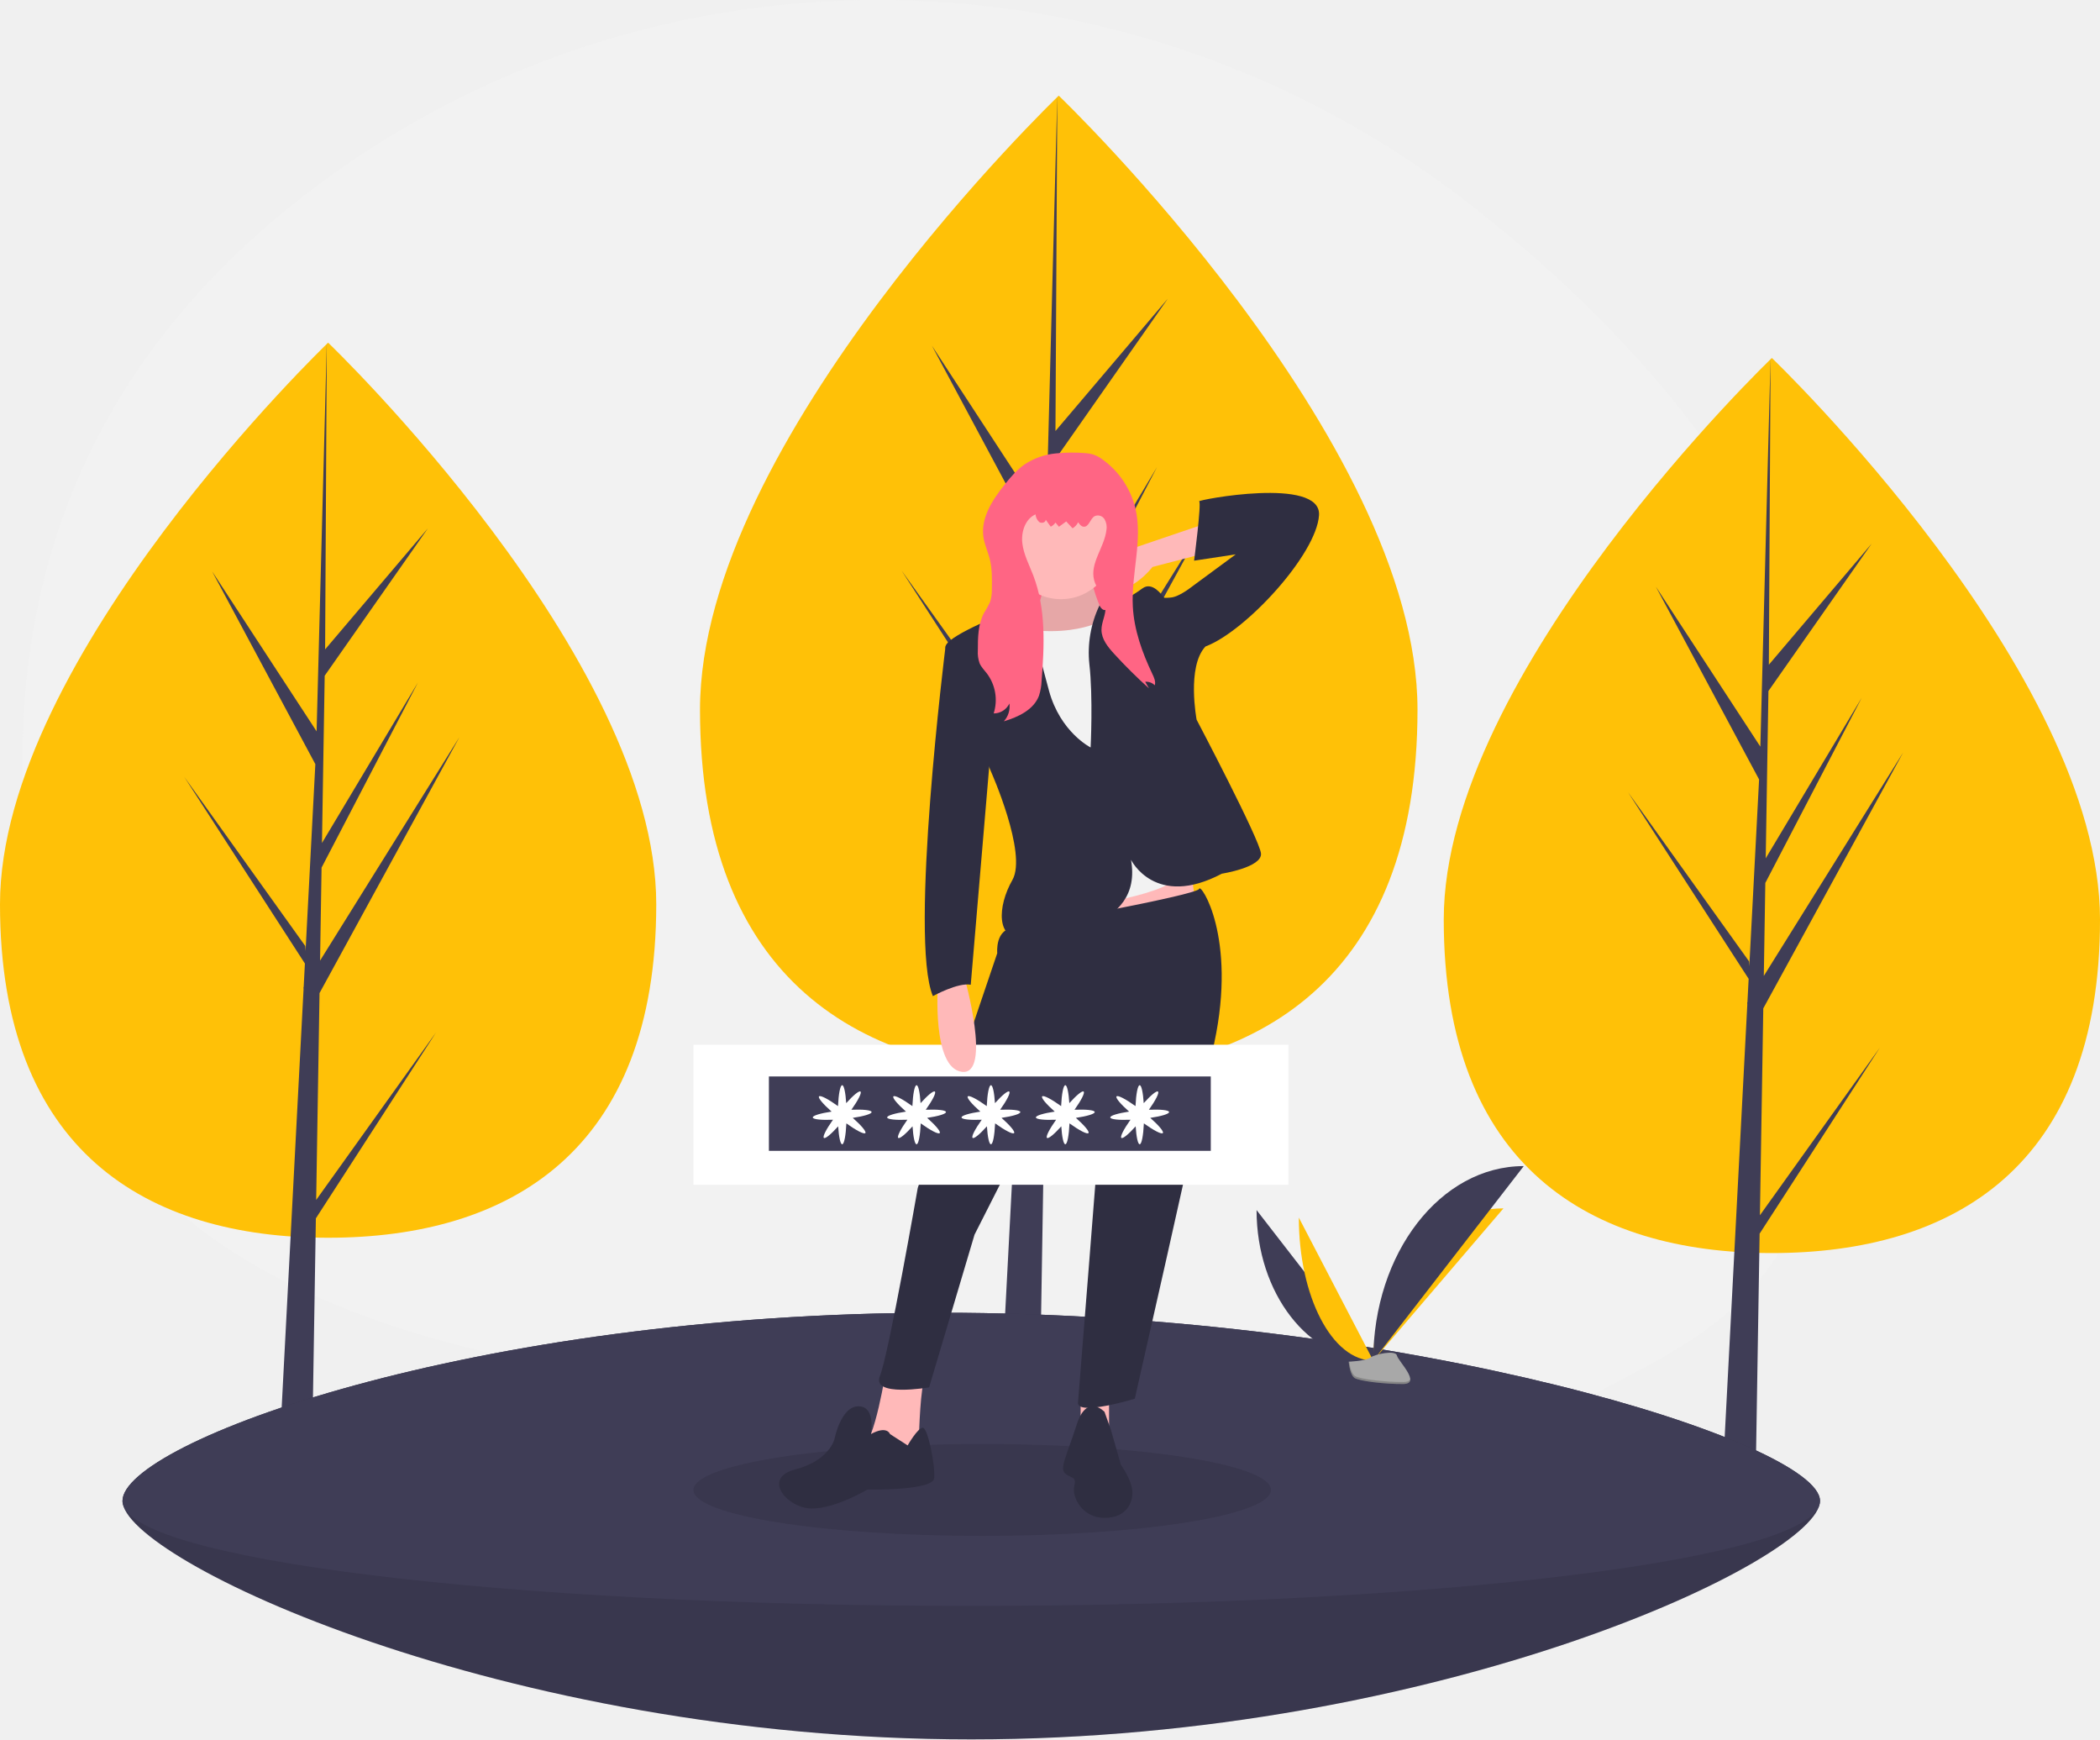
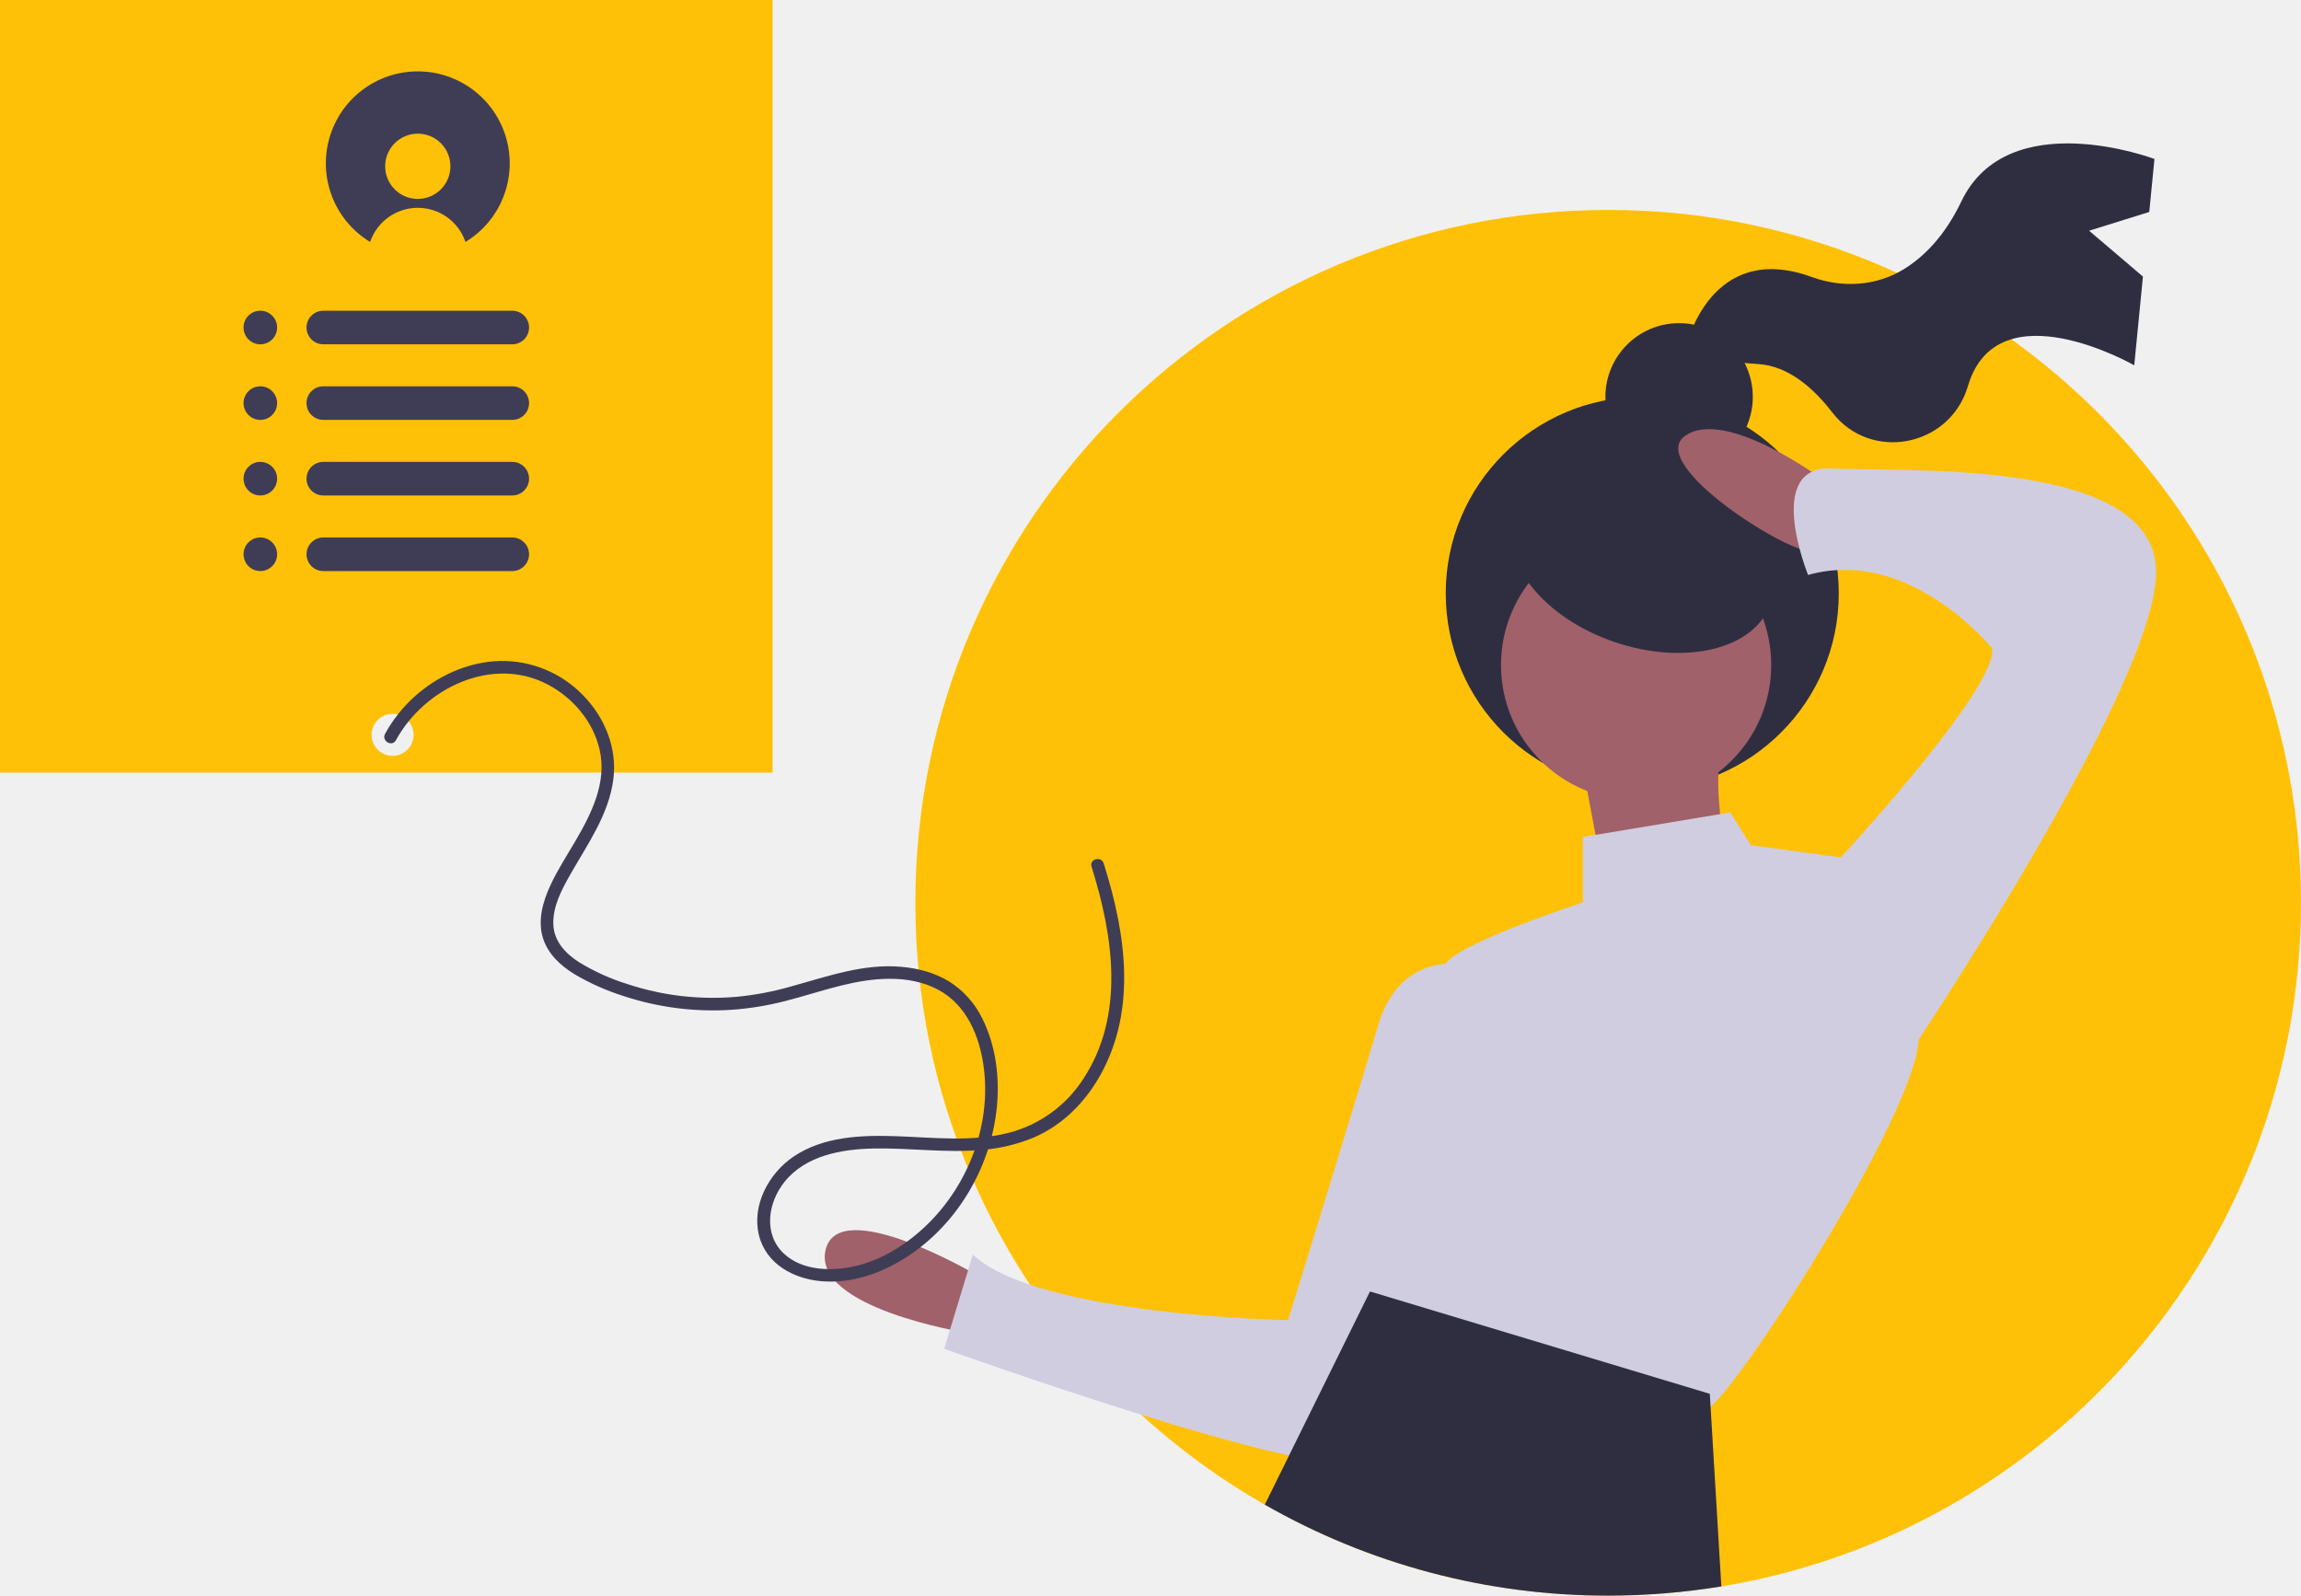
- <svg xmlns="http://www.w3.org/2000/svg" id="f7dcc58f-beb5-4050-9d04-9a029c12a87b" data-name="Layer 1" width="960" height="794.981" viewBox="0 0 960 794.981">
-   <path d="M968.81,506.952c-5.27,45.15-16.22,81.4-31.25,110.31-20,38.52-54.21,54.04-84.77,70.28a193.277,193.277,0,0,1-27.46,11.94c-55.61,19.3-117.85,14.18-166.74,3.99a657.297,657.297,0,0,0-104.09-13.16q-14.97-.675-29.97-.67c-15.42.02-293.07,5.29-360.67-131.57-16.69-33.76-28.13-75-32.24-125.27-11.63-142.12,52.29-235.46,134.74-296.47,155.97-115.41,369.76-110.57,523.43,7.88C892.15,223.112,987.99,342.522,968.81,506.952Z" transform="translate(-120 -52.50941)" fill="#f2f2f2" />
-   <path d="M420,465.807c0,112.967-67.157,152.411-150,152.411s-150-39.444-150-152.411S270,209.127,270,209.127,420,352.839,420,465.807Z" transform="translate(-120 -52.50941)" fill="#ffc107" />
-   <polygon points="144.536 548.428 146.072 453.884 210.006 336.921 146.313 439.053 147.003 396.543 191.066 311.921 147.186 385.293 147.186 385.293 148.428 308.836 195.612 241.466 148.623 296.813 149.399 156.618 144.522 342.211 144.923 334.555 96.951 261.126 144.154 349.252 139.684 434.642 139.551 432.375 84.248 355.102 139.383 440.382 138.824 451.061 138.724 451.221 138.77 452.098 127.43 668.739 142.581 668.739 144.399 556.84 199.399 471.769 144.536 548.428" fill="#3f3d56" />
-   <path d="M1080,472.807c0,112.967-67.157,152.411-150,152.411s-150-39.444-150-152.411S930,216.127,930,216.127,1080,359.839,1080,472.807Z" transform="translate(-120 -52.50941)" fill="#ffc107" />
-   <polygon points="804.536 555.428 806.072 460.884 870.006 343.921 806.313 446.053 807.003 403.543 851.066 318.921 807.186 392.293 807.186 392.293 808.428 315.836 855.612 248.466 808.623 303.813 809.399 163.618 804.522 349.211 804.923 341.555 756.951 268.126 804.154 356.252 799.684 441.642 799.551 439.375 744.248 362.102 799.383 447.382 798.824 458.061 798.724 458.221 798.77 459.098 787.43 675.739 802.581 675.739 804.399 563.84 859.399 478.769 804.536 555.428" fill="#3f3d56" />
-   <path d="M768,376.864c0,123.511-73.425,166.636-164,166.636S440,500.375,440,376.864,604,96.228,604,96.228,768,253.353,768,376.864Z" transform="translate(-120 -52.50941)" fill="#ffc107" />
-   <polygon points="478.026 472.098 479.705 368.73 549.606 240.85 479.969 352.515 480.724 306.037 528.899 213.517 480.923 293.737 480.923 293.737 482.281 210.144 533.869 136.486 482.495 196.999 483.343 43.719 478.011 246.634 478.449 238.263 426 157.981 477.608 254.332 472.721 347.692 472.576 345.213 412.111 260.729 472.393 353.968 471.781 365.643 471.672 365.819 471.722 366.777 459.323 603.638 475.889 603.638 477.876 481.295 538.01 388.284 478.026 472.098" fill="#3f3d56" />
-   <path d="M952,738.491c0,26.51-173.714,109-388,109s-388-82.49-388-109,159.714-86,374-86S952,711.981,952,738.491Z" transform="translate(-120 -52.50941)" fill="#3f3d56" />
-   <path d="M952,738.491c0,26.51-173.714,109-388,109s-388-82.49-388-109,159.714-86,374-86S952,711.981,952,738.491Z" transform="translate(-120 -52.50941)" opacity="0.1" />
-   <path d="M952,738.491c0,26.51-173.714,48-388,48s-388-21.49-388-48,159.714-86,374-86S952,711.981,952,738.491Z" transform="translate(-120 -52.50941)" fill="#3f3d56" />
-   <path d="M694.429,605.571c0,38.029,23.857,68.802,53.341,68.802" transform="translate(-120 -52.50941)" fill="#3f3d56" />
-   <path d="M747.769,674.373c0-38.456,26.623-69.575,59.525-69.575" transform="translate(-120 -52.50941)" fill="#ffc107" />
-   <path d="M713.755,609.019c0,36.124,15.213,65.354,34.014,65.354" transform="translate(-120 -52.50941)" fill="#ffc107" />
-   <path d="M747.769,674.373c0-49.139,30.773-88.901,68.802-88.901" transform="translate(-120 -52.50941)" fill="#3f3d56" />
-   <path d="M736.548,674.858s7.565-.233,9.844-1.856,11.636-3.562,12.202-.958,11.368,12.949,2.828,13.018-19.844-1.33-22.119-2.716S736.548,674.858,736.548,674.858Z" transform="translate(-120 -52.50941)" fill="#a8a8a8" />
-   <path d="M761.574,684.155c-8.54.069-19.844-1.33-22.119-2.716-1.733-1.056-2.423-4.843-2.654-6.59-.16.007-.253.01-.253.01s.479,6.101,2.755,7.487,13.579,2.785,22.119,2.716c2.465-.02,3.317-.897,3.27-2.196C764.349,683.65,763.409,684.14,761.574,684.155Z" transform="translate(-120 -52.50941)" opacity="0.2" />
-   <ellipse cx="449" cy="680.981" rx="132" ry="21" opacity="0.1" />
-   <rect x="494" y="633.981" width="13" height="30" fill="#ffb9b9" />
-   <rect x="458" y="228.981" width="50" height="90" fill="#ff6584" />
-   <polygon points="544.721 399.312 546.451 413.157 500.88 427.001 495.111 401.62 544.721 399.312" fill="#ffb9b9" />
-   <path d="M597.229,318.569s-1.154,10.383-3.461,10.383-10.383,4.038-10.383,4.038l-2.307,10.96,16.152,9.807,26.535-2.884,7.499-11.537-7.499-7.499s-6.345-13.844-4.038-16.729S597.229,318.569,597.229,318.569Z" transform="translate(-120 -52.50941)" fill="#ffb9b9" />
-   <path d="M597.229,318.569s-1.154,10.383-3.461,10.383-10.383,4.038-10.383,4.038l-2.307,10.96,16.152,9.807,26.535-2.884,7.499-11.537-7.499-7.499s-6.345-13.844-4.038-16.729S597.229,318.569,597.229,318.569Z" transform="translate(-120 -52.50941)" opacity="0.1" />
-   <path d="M525.122,677.948s-5.192,34.611-11.537,36.919,24.228,6.345,24.228,6.345l2.307-12.691s.577-23.074,2.884-26.535S525.122,677.948,525.122,677.948Z" transform="translate(-120 -52.50941)" fill="#ffb9b9" />
-   <path d="M583.961,476.627s83.644-14.998,84.221-17.882,17.306,21.92,6.922,70.376S638.762,691.793,638.762,691.793s-26.535,8.076-25.958,1.731,9.23-116.524,9.23-116.524L616.265,530.274l-9.807,5.769L565.502,616.802,544.735,686.601s-26.535,4.615-22.497-5.192,17.306-85.951,17.306-85.951l36.342-107.295S574.731,476.627,583.961,476.627Z" transform="translate(-120 -52.50941)" fill="#2f2e41" />
-   <circle cx="485.016" cy="249.619" r="24.228" fill="#ffb9b9" />
-   <path d="M630.109,332.413s-11.537,10.96-38.649,8.076,7.499,61.723,7.499,61.723L609.919,467.397s48.456-5.769,50.186-16.729S630.109,332.413,630.109,332.413Z" transform="translate(-120 -52.50941)" fill="#f2f2f2" />
-   <path d="M618.572,394.137s-13.844-6.922-19.036-25.958-9.807-38.649-12.691-38.072c-2.435.487-25.021,9.199-32.341,15.024-1.35,1.074-2.18,2.05-2.27,2.858-.577,5.192,20.767,57.108,20.767,57.108s16.729,37.495,9.807,49.609-7.499,27.689,5.192,26.535,54.801-3.461,49.033-35.765c0,0,10.96,22.497,41.533,6.345,0,0,18.459-2.884,17.882-9.23S667.028,381.446,667.028,381.446s-4.615-24.228,4.038-33.458l-19.613-23.074s-4.615-6.922-9.23-3.461-14.998,9.23-16.729,9.807-2.868-2.073-2.868-2.073a50.154,50.154,0,0,0-4.631,26.878C619.726,371.062,618.572,394.137,618.572,394.137Z" transform="translate(-120 -52.50941)" fill="#2f2e41" />
-   <path d="M526.853,707.945s-1.288-4.038-8.72,0c0,0,2.375-12.691-5.701-12.691S501.471,710.252,501.471,710.252s-2.307,9.807-17.882,13.844-3.461,17.882,7.499,17.882,25.382-8.653,25.382-8.653,29.996.577,30.573-5.192-2.884-23.074-5.192-23.074-6.922,8.076-6.922,8.076Z" transform="translate(-120 -52.50941)" fill="#2f2e41" />
-   <path d="M624.918,697.793s-8.076-8.653-12.691,5.769-8.076,20.19-5.192,22.497,5.192,1.154,4.038,5.769,3.461,14.421,13.844,14.421,13.268-7.499,12.691-12.691-5.192-11.537-5.192-11.537l-4.615-16.152Z" transform="translate(-120 -52.50941)" fill="#2f2e41" />
-   <path d="M670.489,292.033l-30.573,10.383s-27.689,16.152-15.575,19.613,22.497-10.383,22.497-10.383l26.535-6.922Z" transform="translate(-120 -52.50941)" fill="#ffb9b9" />
-   <path d="M588.532,264.663c-3.63,2.487-6.52,5.893-9.267,9.329-5.583,6.983-11.052,15.323-9.677,24.157.522,3.355,2.014,6.478,2.853,9.768,1.133,4.44,1.058,9.087.977,13.669a18.459,18.459,0,0,1-.715,5.764,37.991,37.991,0,0,1-2.842,5.254c-2.778,5.175-2.846,11.323-2.849,17.197a14.666,14.666,0,0,0,.791,5.832c.759,1.766,2.171,3.151,3.342,4.675a20.165,20.165,0,0,1,3.108,18.269,7.914,7.914,0,0,0,7.19-4.534,10.024,10.024,0,0,1-2.563,8.152c6.603-1.962,13.682-5.271,16.092-11.724a24.847,24.847,0,0,0,1.185-6.776c1.282-16.188,2.014-32.981-3.791-48.146-1.857-4.852-4.385-9.548-5.008-14.706s1.281-11.118,6.019-13.248a5.464,5.464,0,0,0,1.65,3.476c1.055.783,3.005.292,3.024-1.022l2.289,3.187a5.592,5.592,0,0,0,2.174-1.896l1.569,1.921,3.337-2.428,2.898,3.125a6.166,6.166,0,0,0,2.544-2.769c.623.931,1.394,1.955,2.51,2.056,2.43.22,2.932-3.637,5.055-4.84a3.583,3.583,0,0,1,4.472,1.355,7.299,7.299,0,0,1,.9,4.943c-.879,7.932-7.647,15.17-5.64,22.894,1.128,4.343,4.929,7.826,5.215,12.305.229,3.579-1.875,6.965-1.843,10.551.038,4.203,2.941,7.772,5.776,10.875q7.568,8.284,15.931,15.792l-1.722-3.013a5.592,5.592,0,0,1,4.386,1.613c.495-1.732-.326-3.537-1.1-5.163-4.638-9.739-8.382-20.108-8.941-30.88-.777-14.973,4.606-30.18,1.194-44.78a38.655,38.655,0,0,0-13.029-20.828c-3.156-2.598-5.548-4.154-9.635-4.44a72.721,72.721,0,0,0-13.725.108A31.418,31.418,0,0,0,588.532,264.663Z" transform="translate(-120 -52.50941)" fill="#ff6584" />
-   <path d="M646.838,325.491s6.345.577,9.23,0,6.922-3.461,6.922-3.461l21.92-16.152-19.036,2.884s3.461-26.535,2.307-27.112,55.955-11.537,54.801,6.345-33.458,53.071-51.917,59.993L658.952,349.719Z" transform="translate(-120 -52.50941)" fill="#2f2e41" />
-   <rect x="317" y="477.491" width="272" height="64" fill="#fff" />
-   <rect x="351.5" y="491.991" width="202" height="34" fill="#3f3d56" />
-   <path d="M518.442,560.754c-.081-.872-3.937-1.26-9.228-1.042,3.066-4.317,4.842-7.762,4.155-8.305-.648-.512-3.3,1.701-6.529,5.296C506.535,551.881,505.826,548.5,505,548.5c-.901,0-1.662,4.023-1.913,9.551-4.493-3.231-8.122-5.128-8.68-4.421-.533.675,1.895,3.526,5.756,6.936-5.095.756-8.685,1.823-8.605,2.679.081.872,3.937,1.26,9.228,1.042-3.066,4.317-4.842,7.762-4.155,8.305.648.512,3.3-1.701,6.529-5.296C503.465,572.119,504.174,575.5,505,575.5c.901,0,1.662-4.023,1.913-9.551,4.493,3.231,8.122,5.128,8.68,4.421.533-.675-1.895-3.526-5.756-6.936C514.932,562.677,518.522,561.61,518.442,560.754Z" transform="translate(-120 -52.50941)" fill="#fff" />
-   <path d="M552.442,560.754c-.081-.872-3.937-1.26-9.228-1.042,3.066-4.317,4.842-7.762,4.155-8.305-.648-.512-3.3,1.701-6.529,5.296C540.535,551.881,539.826,548.5,539,548.5c-.901,0-1.662,4.023-1.913,9.551-4.493-3.231-8.122-5.128-8.68-4.421-.533.675,1.895,3.526,5.756,6.936-5.095.756-8.685,1.823-8.605,2.679.081.872,3.937,1.26,9.228,1.042-3.066,4.317-4.842,7.762-4.155,8.305.648.512,3.3-1.701,6.529-5.296C537.465,572.119,538.174,575.5,539,575.5c.901,0,1.662-4.023,1.913-9.551,4.493,3.231,8.122,5.128,8.68,4.421.533-.675-1.895-3.526-5.756-6.936C548.932,562.677,552.522,561.61,552.442,560.754Z" transform="translate(-120 -52.50941)" fill="#fff" />
-   <path d="M586.442,560.754c-.081-.872-3.937-1.26-9.228-1.042,3.066-4.317,4.842-7.762,4.155-8.305-.648-.512-3.3,1.701-6.529,5.296C574.535,551.881,573.826,548.5,573,548.5c-.901,0-1.662,4.023-1.913,9.551-4.493-3.231-8.122-5.128-8.68-4.421-.533.675,1.895,3.526,5.756,6.936-5.095.756-8.685,1.823-8.605,2.679.081.872,3.937,1.26,9.228,1.042-3.066,4.317-4.842,7.762-4.155,8.305.648.512,3.3-1.701,6.529-5.296C571.465,572.119,572.174,575.5,573,575.5c.901,0,1.662-4.023,1.913-9.551,4.493,3.231,8.122,5.128,8.68,4.421.533-.675-1.895-3.526-5.756-6.936C582.932,562.677,586.522,561.61,586.442,560.754Z" transform="translate(-120 -52.50941)" fill="#fff" />
-   <path d="M620.442,560.754c-.081-.872-3.937-1.26-9.228-1.042,3.066-4.317,4.842-7.762,4.155-8.305-.648-.512-3.3,1.701-6.529,5.296C608.535,551.881,607.826,548.5,607,548.5c-.901,0-1.662,4.023-1.913,9.551-4.493-3.231-8.122-5.128-8.68-4.421-.533.675,1.895,3.526,5.756,6.936-5.095.756-8.685,1.823-8.605,2.679.081.872,3.937,1.26,9.228,1.042-3.066,4.317-4.842,7.762-4.155,8.305.648.512,3.3-1.701,6.529-5.296C605.465,572.119,606.174,575.5,607,575.5c.901,0,1.662-4.023,1.913-9.551,4.493,3.231,8.122,5.128,8.68,4.421.533-.675-1.895-3.526-5.756-6.936C616.932,562.677,620.522,561.61,620.442,560.754Z" transform="translate(-120 -52.50941)" fill="#fff" />
-   <path d="M654.442,560.754c-.081-.872-3.937-1.26-9.228-1.042,3.066-4.317,4.842-7.762,4.155-8.305-.648-.512-3.3,1.701-6.529,5.296C642.535,551.881,641.826,548.5,641,548.5c-.901,0-1.662,4.023-1.913,9.551-4.493-3.231-8.122-5.128-8.68-4.421-.533.675,1.895,3.526,5.756,6.936-5.095.756-8.685,1.823-8.605,2.679.081.872,3.937,1.26,9.228,1.042-3.066,4.317-4.842,7.762-4.155,8.305.648.512,3.3-1.701,6.529-5.296C639.465,572.119,640.174,575.5,641,575.5c.901,0,1.662-4.023,1.913-9.551,4.493,3.231,8.122,5.128,8.68,4.421.533-.675-1.895-3.526-5.756-6.936C650.932,562.677,654.522,561.61,654.442,560.754Z" transform="translate(-120 -52.50941)" fill="#fff" />
-   <path d="M548.773,502.585s-2.884,38.072,10.96,39.803,1.154-43.264,1.154-43.264Z" transform="translate(-120 -52.50941)" fill="#ffb9b9" />
-   <path d="M556.272,346.835l-4.038,1.154s-16.729,133.83-5.769,159.788c0,0,11.537-6.345,17.306-5.192l9.23-109.025Z" transform="translate(-120 -52.50941)" fill="#2f2e41" />
+ <svg xmlns="http://www.w3.org/2000/svg" id="b41acc08-8e22-4855-9573-a5b5d021adc0" data-name="Layer 1" width="1096" height="760" viewBox="0 0 1096 760">
+   <path d="M52,70V438H420V70ZM239,430a10,10,0,1,1,10-10A10,10,0,0,1,239,430Z" transform="translate(-52 -70)" fill="#ffc107" />
+   <path d="M1148,500c0,163.89-119.49,299.89-276.1,325.62A332.438,332.438,0,0,1,818,830,329.93,329.93,0,0,1,488,500c0-182.25,147.75-330,330-330a328.485,328.485,0,0,1,192.01,61.6C1093.56,291.46,1148,389.37,1148,500Z" transform="translate(-52 -70)" fill="#ffc107" />
+   <path d="M1047.068,179.894l28.66-8.936,2.473-25.241s-69.708-26.332-91.994,20.244c-7.869,16.445-17.786,26.322-27.325,32.218-13.138,8.122-29.333,9.075-43.841,3.776-48.311-17.644-59.688,32.531-59.688,32.531s4.176,7.142,33.956,8.899c14.82.874,26.947,12.027,35.391,23.011,18.081,23.521,55.22,16.723,64.339-11.508q.22-.683.434-1.382c14.246-46.667,79.101-9.511,79.101-9.511l4.14-42.268Z" transform="translate(-52 -70)" fill="#2f2e41" />
+   <circle cx="799.784" cy="189.022" r="35.103" fill="#2f2e41" />
+   <circle cx="782.232" cy="282.63" r="93.608" fill="#2f2e41" />
+   <circle cx="779.307" cy="316.757" r="64.355" fill="#a0616a" />
+   <path d="M805.955,435.511l11.701,62.405,58.505-7.801s-9.751-48.754-3.9-62.405Z" transform="translate(-52 -70)" fill="#a0616a" />
+   <path d="M517.332,677.331s-66.305-39.003-72.156-11.701S511.482,704.633,511.482,704.633Z" transform="translate(-52 -70)" fill="#a0616a" />
+   <path d="M921.014,299s-46.804-35.103-66.305-21.452,52.654,58.505,60.455,54.604S921.014,299,921.014,299Z" transform="translate(-52 -70)" fill="#a0616a" />
+   <path d="M876.161,456.963l-70.206,11.701v31.203s-66.305,21.452-66.305,31.203-17.551,46.804-17.551,46.804-42.903,31.203-7.801,68.255c0,0,13.651,21.452,3.9,23.402s-31.203,7.801-21.452,15.601S852.759,745.586,864.46,741.686,965.868,599.325,965.868,564.222s-37.053-85.807-37.053-85.807l-42.903-5.85Z" transform="translate(-52 -70)" fill="#d0cde1" />
+   <path d="M745.5,529.119s-27.302-3.9-37.053,29.252-42.903,140.411-42.903,140.411-118.96-1.95-150.162-31.203l-13.651,44.854s179.414,64.355,195.016,52.654,83.857-200.866,83.857-200.866Z" transform="translate(-52 -70)" fill="#d0cde1" />
+   <path d="M922.965,484.265l5.85-5.85s74.106-79.956,72.156-99.458c0,0-39.003-48.754-87.757-35.103,0,0-21.452-52.654,11.701-50.704S1080.927,287.3,1078.977,343.854,960.018,573.973,960.018,573.973Z" transform="translate(-52 -70)" fill="#d0cde1" />
+   <path d="M871.9,825.62A332.438,332.438,0,0,1,818,830a328.467,328.467,0,0,1-163.57-43.33l11.59-23.47,36.89-74.76,1.64-3.31,26.87,8.1,134.99,40.66.37,6.23Z" transform="translate(-52 -70)" fill="#2f2e41" />
+   <ellipse cx="834.232" cy="337.029" rx="40.953" ry="64.355" transform="translate(194.4392 948.2267) rotate(-71.20833)" fill="#2f2e41" />
+   <path d="M240.597,422.556c13.552-24.831,46.012-40.554,72.566-26.382,11.952,6.379,21.453,17.663,24.469,31,3.504,15.493-3.875,30.266-11.488,43.282-4.132,7.065-8.66,13.986-12.08,21.438-3.541,7.717-6.072,16.636-3.406,25.031,2.402,7.563,8.418,13.064,15.008,17.107a111.826,111.826,0,0,0,23.061,10.295,135.742,135.742,0,0,0,51.485,6.661,140.795,140.795,0,0,0,25.66-4.148c8.943-2.28,17.719-5.17,26.677-7.395,14.956-3.715,32.009-5.562,46.191,1.903,13.778,7.252,19.944,22.419,21.851,37.175,3.522,27.246-7.281,55.52-26.786,74.602-9.358,9.154-21.134,16.717-33.96,19.811-11.191,2.7-25.561,2.527-34.467-5.839-9.938-9.337-7.605-24.309.293-34.16,10.075-12.569,27.143-15.588,42.374-15.894,17.326-.348,34.636,2.232,51.952.628a79.798,79.798,0,0,0,24.568-5.926,62.258,62.258,0,0,0,18.515-12.529c10.69-10.386,17.896-24.222,21.485-38.608,4.317-17.301,3.376-35.482.025-52.859a238.357,238.357,0,0,0-6.888-26.507c-1.157-3.67-6.952-2.102-5.786,1.595,10.32,32.724,16.074,70.563-3.865,100.946a60.107,60.107,0,0,1-35.943,25.873c-17.257,4.289-35.365,2.169-52.909,1.531-16.682-.607-34.997.048-49.299,9.764-11.731,7.969-19.936,23.127-16.39,37.437,3.419,13.8,16.681,20.797,29.945,21.878,13.917,1.134,27.612-3.537,39.299-10.841,24.313-15.193,40.479-41.913,43.862-70.242,1.763-14.761-.031-30.661-6.725-44.059a43.133,43.133,0,0,0-15.847-17.661c-6.81-4.175-14.676-6.23-22.576-6.957-17.948-1.653-35.192,4.509-52.218,9.223a144.792,144.792,0,0,1-26.628,5.083,132.984,132.984,0,0,1-26.272-.428,129.362,129.362,0,0,1-25.457-5.65,101.892,101.892,0,0,1-23.108-10.447c-6.385-4.083-11.907-9.931-12.221-17.895-.341-8.641,4.016-16.724,8.16-24.009,8.187-14.391,18.297-28.467,20.435-45.314,1.87-14.737-4.06-29.262-14.298-39.773A53.771,53.771,0,0,0,290.128,384.809c-15.193.435-29.74,7.042-40.915,17.189A67.358,67.358,0,0,0,235.417,419.528c-1.851,3.391,3.328,6.422,5.181,3.028Z" transform="translate(-52 -70)" fill="#3f3d56" />
+   <path d="M251,104a43.796,43.796,0,0,0-23.098,81.004c.127.079.262.147.39.225a23.993,23.993,0,0,1,45.415,0c.128-.078.263-.146.39-.225A43.796,43.796,0,0,0,251,104Zm0,60.746a15.54,15.54,0,1,1,15.54-15.54A15.54,15.54,0,0,1,251,164.746Z" transform="translate(-52 -70)" fill="#3f3d56" />
+   <circle cx="124" cy="156" r="8" fill="#3f3d56" />
+   <circle cx="124" cy="192" r="8" fill="#3f3d56" />
+   <circle cx="124" cy="228" r="8" fill="#3f3d56" />
+   <circle cx="124" cy="264" r="8" fill="#3f3d56" />
+   <rect x="146" y="220" width="106" height="16" rx="8" fill="#3f3d56" />
+   <rect x="146" y="256" width="106" height="16" rx="8" fill="#3f3d56" />
+   <rect x="146" y="184" width="106" height="16" rx="8" fill="#3f3d56" />
+   <rect x="146" y="148" width="106" height="16" rx="8" fill="#3f3d56" />
</svg>
